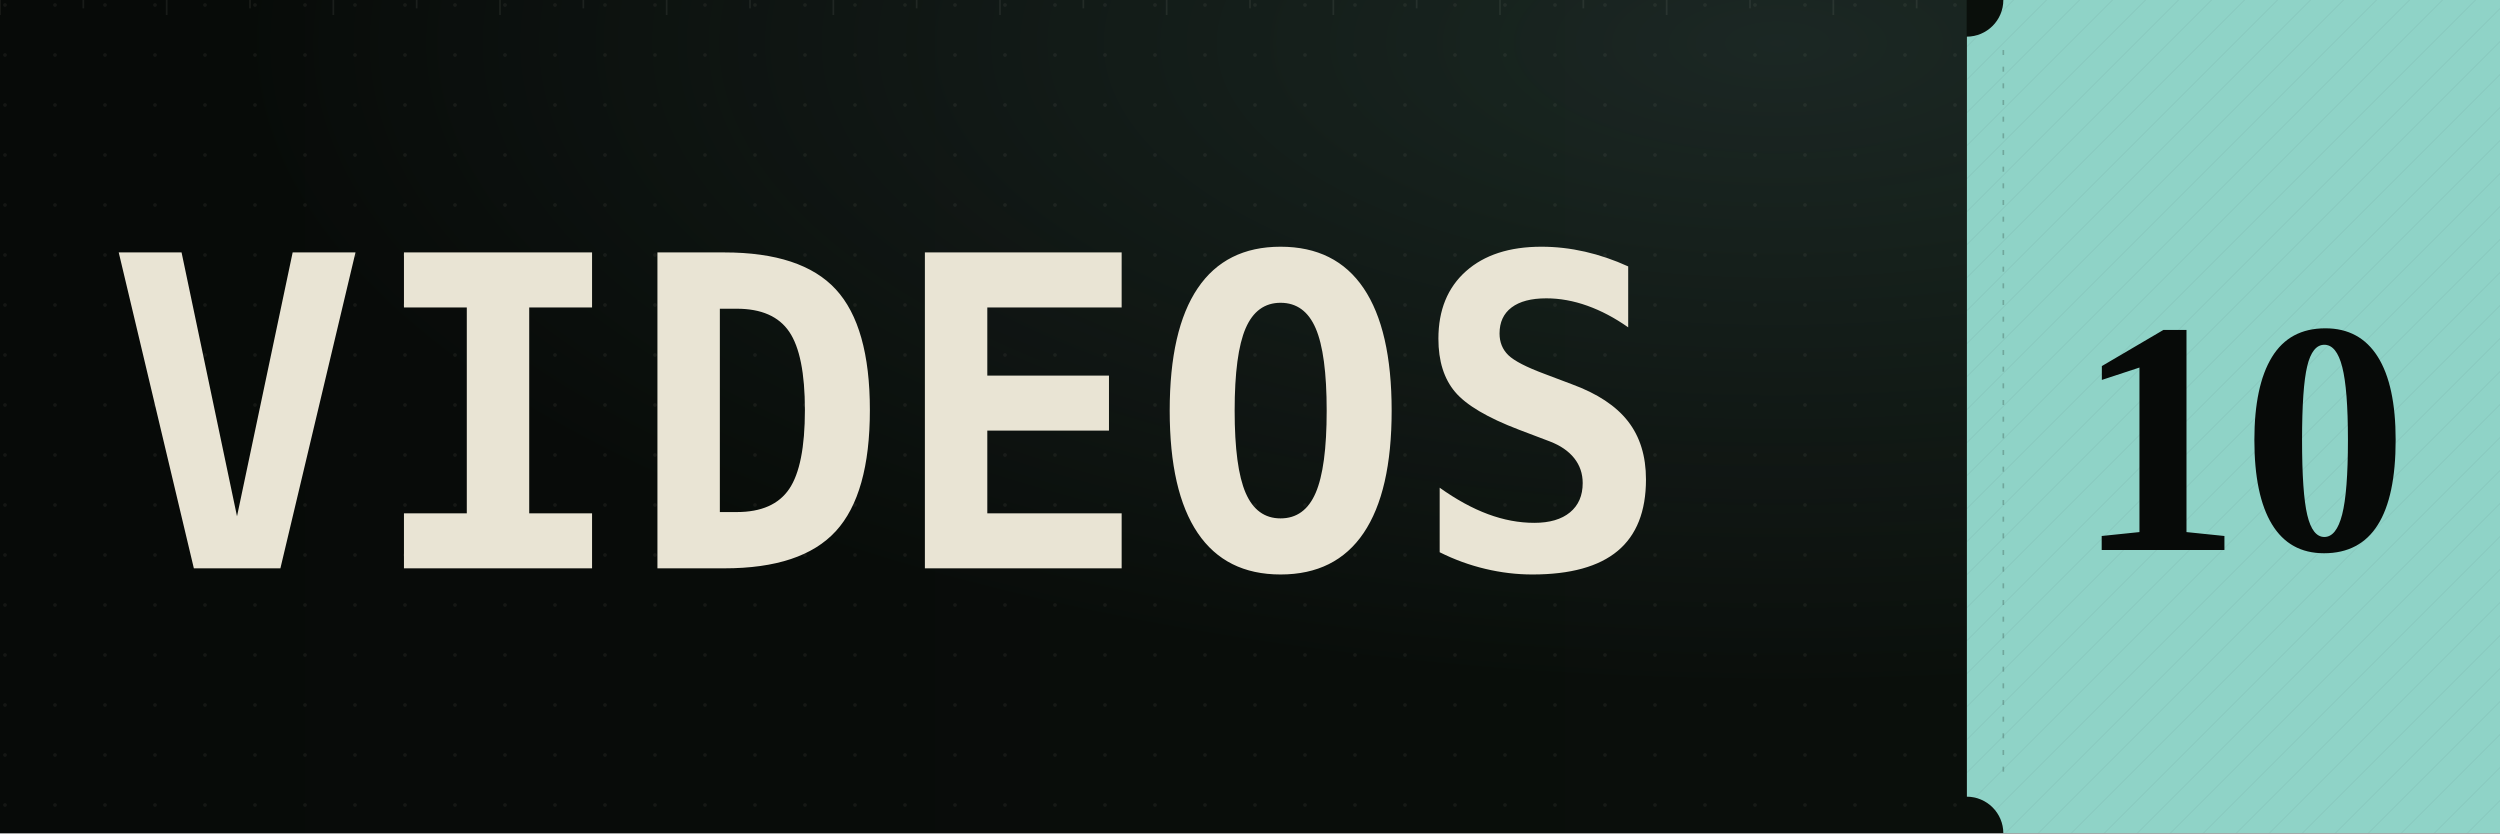
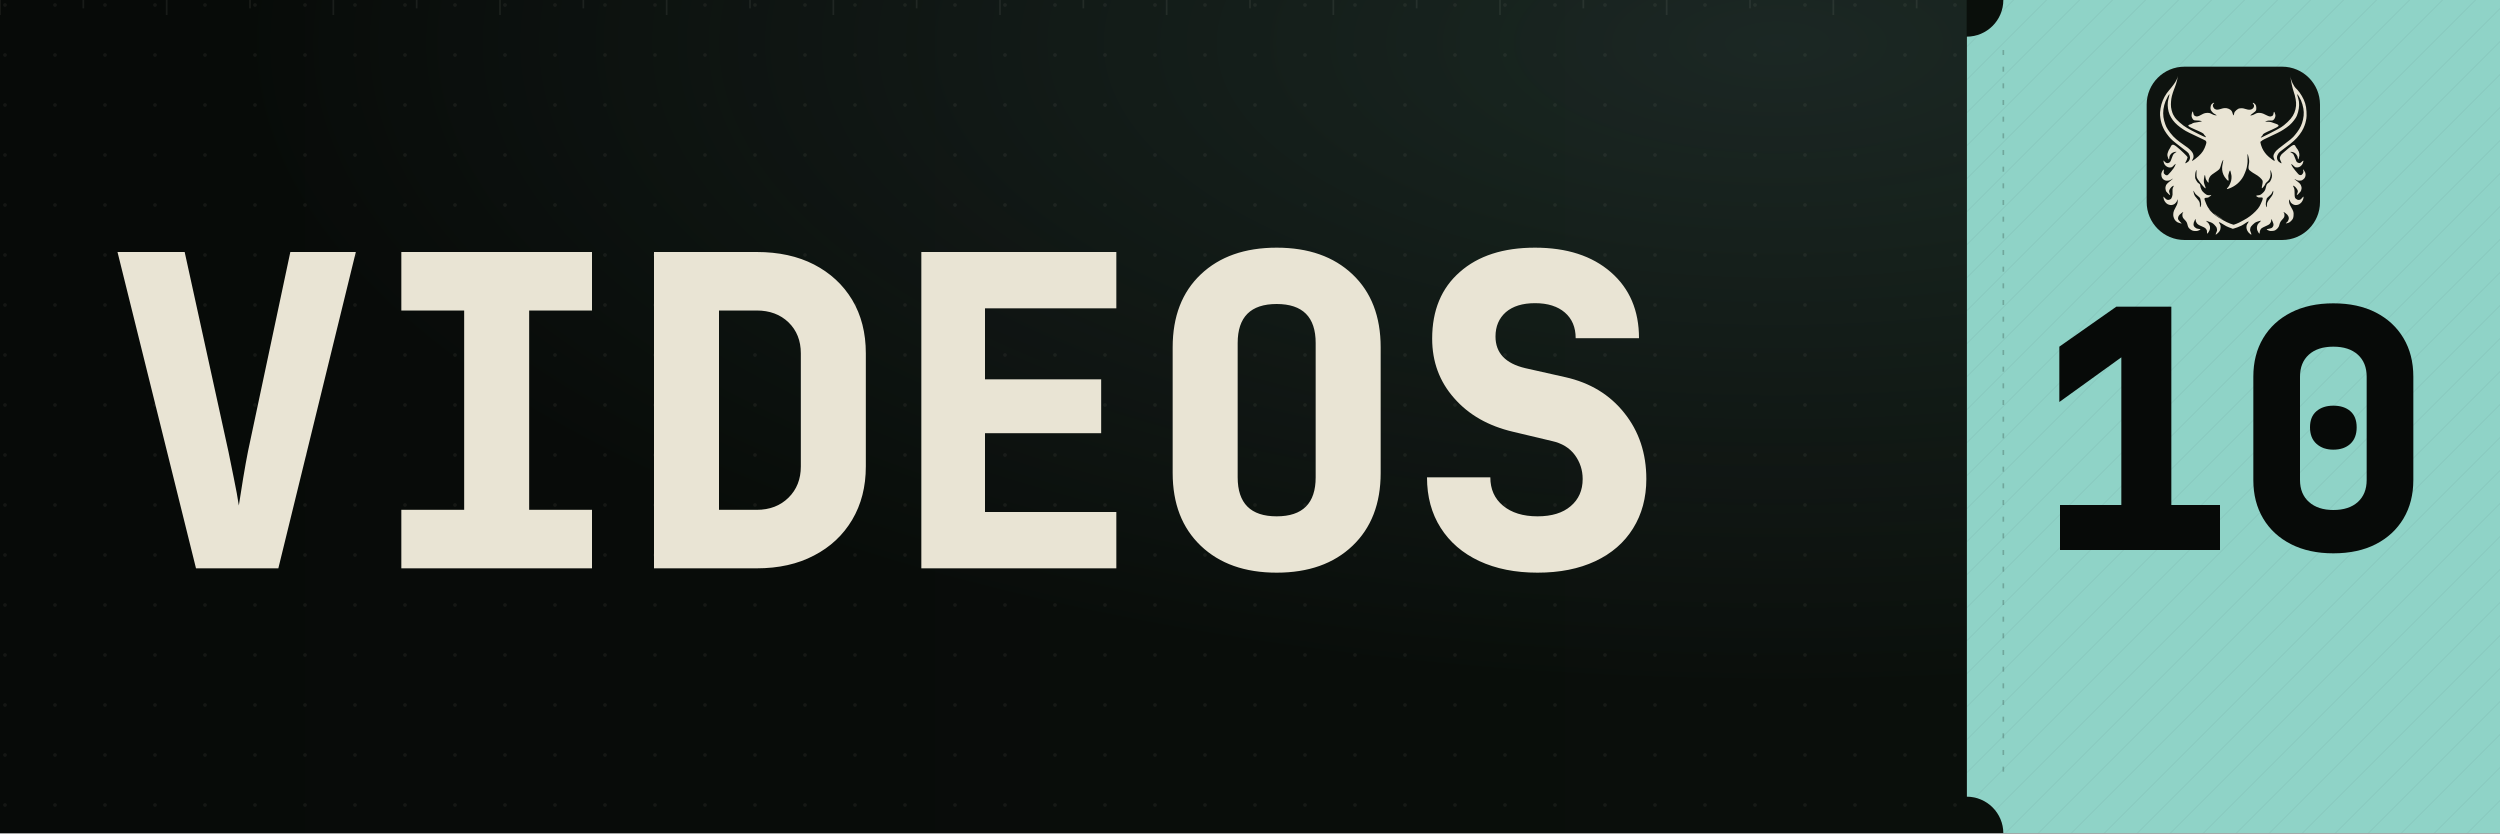
<svg xmlns="http://www.w3.org/2000/svg" viewBox="0 0 1500 500" width="1500" height="500" role="img" aria-label="neCyberWiki comunidad - videos">
  <defs>
    <linearGradient id="bg" x1="0" y1="0" x2="1" y2="0">
      <stop offset="0" stop-color="#070a08" />
      <stop offset="1" stop-color="#0b100c" />
    </linearGradient>
    <radialGradient id="glow" cx=".9" cy=".05" r=".78">
      <stop offset="0" stop-color="#8fd3c7" stop-opacity=".13" />
      <stop offset="1" stop-color="#8fd3c7" stop-opacity="0" />
    </radialGradient>
    <pattern id="dots" width="30" height="30" patternUnits="userSpaceOnUse">
      <circle cx="3" cy="3" r="1.1" fill="#e9e4d4" opacity=".06" />
    </pattern>
    <pattern id="hatch" width="14" height="14" patternUnits="userSpaceOnUse" patternTransform="rotate(45)">
      <line x1="0" y1="0" x2="0" y2="14" stroke="#070a08" stroke-width="1" opacity=".05" />
    </pattern>
    <mask id="stub">
      <rect x="1180" y="0" width="320" height="500" fill="#fff" />
      <circle cx="1180" cy="0" r="22" fill="#000" />
      <circle cx="1180" cy="500" r="22" fill="#000" />
    </mask>
  </defs>
  <rect width="1500" height="500" fill="url(#bg)" />
  <rect width="1180" height="500" fill="url(#dots)" />
  <rect width="1180" height="500" fill="url(#glow)" />
  <path d="M0 0V9 M50 0V5 M100 0V9 M150 0V5 M200 0V9 M250 0V5 M300 0V9 M350 0V5 M400 0V9 M450 0V5 M500 0V9 M550 0V5 M600 0V9 M650 0V5 M700 0V9 M750 0V5 M800 0V9 M850 0V5 M900 0V9 M950 0V5 M1000 0V9 M1050 0V5 M1100 0V9 M1150 0V5" stroke="#e9e4d4" stroke-opacity=".08" stroke-width="1" />
  <g mask="url(#stub)">
    <rect x="1180" y="0" width="320" height="500" fill="#8fd3c7" />
    <rect x="1180" y="0" width="320" height="500" fill="url(#hatch)" />
    <line x1="1202" y1="30" x2="1202" y2="470" stroke="#070a08" stroke-opacity=".22" stroke-width="1" stroke-dasharray="3 7" />
-     <text x="1345" y="330" text-anchor="middle" font-size="200" font-weight="800" fill="#070a08">10</text>
+     <path fill="#070a08" d="M1236.0 330.0V303.0H1272.8V214.4L1235.6 241.2V208.0L1269.8 184.0H1302.8V303.0H1332.0V330.0ZM1400.0 332.0Q1385.4 332.0 1374.6 326.5Q1363.8 321.0 1357.9 311.1Q1352.0 301.2 1352.0 288.0V226.0Q1352.0 212.8 1357.9 202.9Q1363.8 193.0 1374.6 187.5Q1385.4 182.0 1400.0 182.0Q1414.8 182.0 1425.5 187.5Q1436.2 193.0 1442.1 202.9Q1448.0 212.8 1448.0 226.0V288.0Q1448.0 301.2 1442.1 311.1Q1436.2 321.0 1425.5 326.5Q1414.8 332.0 1400.0 332.0ZM1400.0 306.0Q1409.4 306.0 1414.7 301.2Q1420.0 296.4 1420.0 288.0V226.0Q1420.0 217.6 1414.7 212.8Q1409.4 208.0 1400.0 208.0Q1390.6 208.0 1385.3 212.8Q1380.0 217.6 1380.0 226.0V288.0Q1380.0 296.4 1385.4 301.2Q1390.8 306.0 1400.0 306.0ZM1400.0 269.8Q1393.8 269.8 1389.9 266.3Q1386.0 262.8 1386.0 256.4Q1386.0 250.0 1389.9 246.7Q1393.8 243.4 1400.0 243.4Q1406.4 243.4 1410.2 246.7Q1414.0 250.0 1414.0 256.4Q1414.0 262.8 1410.2 266.3Q1406.4 269.8 1400.0 269.8Z" />
+     <g transform="translate(1288.0 40) scale(1.625)">
+       <rect width="64" height="64" rx="14" fill="#0e130f" />
+       <path fill="#e9e4d4" fill-rule="evenodd" d="M 11.45 3.40 C 11.45 5.10, 10.36 7.75, 10.09 8.42 C 9.82 9.10, 9.48 10.15, 9.30 10.89 C 9.12 11.63, 9.05 12.20, 9.00 12.87 C 8.95 13.54, 8.92 14.25, 9.00 14.94 C 9.08 15.63, 9.31 16.46, 9.50 17.02 C 9.69 17.58, 9.88 17.88, 10.14 18.30 C 10.40 18.72, 10.51 18.97, 11.08 19.54 C 11.65 20.11, 12.65 21.07, 13.57 21.74 C 14.49 22.41, 15.26 22.85, 16.59 23.56 C 17.93 24.27, 20.80 25.72, 21.58 25.99 C 22.36 26.26, 21.46 25.45, 21.25 25.17 C 21.04 24.89, 21.24 24.84, 20.29 24.31 C 19.34 23.78, 16.12 22.55, 15.52 22.01 C 14.92 21.47, 16.36 21.31, 16.69 21.09 C 17.02 20.87, 16.92 20.84, 17.52 20.70 C 18.12 20.56, 19.96 20.36, 20.27 20.23 C 20.57 20.10, 19.78 19.98, 19.35 19.91 C 18.92 19.84, 18.05 19.90, 17.67 19.81 C 17.29 19.72, 17.24 19.62, 17.06 19.39 C 16.88 19.16, 16.68 18.79, 16.61 18.45 C 16.54 18.11, 16.59 17.68, 16.66 17.36 C 16.73 17.04, 16.90 16.47, 17.03 16.55 C 17.16 16.63, 17.23 17.55, 17.45 17.86 C 17.66 18.16, 18.00 18.33, 18.32 18.38 C 18.64 18.43, 18.92 18.34, 19.35 18.18 C 19.78 18.02, 20.44 17.57, 20.88 17.39 C 21.32 17.21, 21.57 17.13, 21.97 17.09 C 22.37 17.05, 22.79 17.02, 23.26 17.14 C 23.73 17.26, 24.36 17.70, 24.79 17.83 C 25.22 17.96, 25.87 18.06, 25.82 17.93 C 25.77 17.80, 24.85 17.40, 24.49 17.04 C 24.13 16.68, 23.76 16.24, 23.63 15.78 C 23.50 15.32, 23.60 14.67, 23.72 14.30 C 23.84 13.93, 24.16 13.70, 24.34 13.54 C 24.52 13.38, 24.70 13.35, 24.79 13.34 C 24.88 13.33, 24.95 13.37, 24.91 13.46 C 24.87 13.56, 24.59 13.71, 24.52 13.91 C 24.45 14.11, 24.37 14.37, 24.47 14.65 C 24.57 14.93, 24.82 15.41, 25.13 15.61 C 25.44 15.81, 25.74 15.91, 26.32 15.86 C 26.90 15.81, 27.95 15.37, 28.59 15.31 C 29.23 15.25, 29.71 15.33, 30.17 15.51 C 30.64 15.69, 31.07 15.97, 31.38 16.38 C 31.69 16.79, 31.86 17.93, 32.05 17.98 C 32.24 18.03, 32.24 17.07, 32.52 16.67 C 32.80 16.28, 33.35 15.83, 33.73 15.61 C 34.10 15.39, 34.44 15.39, 34.77 15.36 C 35.10 15.33, 35.27 15.33, 35.71 15.41 C 36.15 15.49, 36.95 15.79, 37.38 15.86 C 37.82 15.93, 38.05 15.90, 38.32 15.86 C 38.59 15.82, 38.78 15.73, 38.97 15.61 C 39.16 15.49, 39.33 15.31, 39.44 15.14 C 39.55 14.97, 39.61 14.77, 39.63 14.60 C 39.65 14.43, 39.65 14.28, 39.58 14.10 C 39.51 13.92, 39.23 13.64, 39.19 13.51 C 39.14 13.38, 39.20 13.31, 39.31 13.34 C 39.42 13.37, 39.68 13.50, 39.86 13.68 C 40.04 13.86, 40.27 14.06, 40.37 14.40 C 40.47 14.74, 40.52 15.38, 40.47 15.73 C 40.42 16.08, 40.44 16.15, 40.08 16.52 C 39.72 16.89, 38.46 17.71, 38.32 17.93 C 38.18 18.15, 38.86 17.96, 39.26 17.83 C 39.66 17.70, 40.29 17.26, 40.74 17.14 C 41.19 17.02, 41.58 17.05, 41.98 17.09 C 42.38 17.13, 42.63 17.20, 43.12 17.39 C 43.60 17.58, 44.44 18.07, 44.89 18.23 C 45.34 18.39, 45.54 18.43, 45.83 18.38 C 46.12 18.33, 46.45 18.20, 46.65 17.91 C 46.85 17.62, 46.88 16.69, 47.02 16.65 C 47.16 16.61, 47.41 17.36, 47.49 17.66 C 47.57 17.96, 47.55 18.18, 47.49 18.45 C 47.43 18.72, 47.32 19.05, 47.14 19.29 C 46.96 19.52, 46.80 19.76, 46.43 19.86 C 46.05 19.96, 45.33 19.84, 44.89 19.91 C 44.45 19.98, 43.72 20.21, 43.78 20.28 C 43.84 20.35, 44.77 20.28, 45.24 20.35 C 45.71 20.42, 46.06 20.43, 46.62 20.70 C 47.18 20.97, 49.12 21.33, 48.62 21.96 C 48.12 22.59, 44.58 23.93, 43.61 24.50 C 42.64 25.07, 42.97 25.11, 42.79 25.37 C 42.61 25.63, 41.61 26.45, 42.52 26.08 C 43.43 25.71, 46.88 23.92, 48.25 23.17 C 49.62 22.42, 49.90 22.25, 50.72 21.59 C 51.54 20.93, 52.53 20.01, 53.17 19.24 C 53.81 18.47, 54.22 17.77, 54.55 16.97 C 54.88 16.17, 55.07 15.28, 55.15 14.45 C 55.23 13.62, 55.15 12.86, 55.00 11.98 C 54.85 11.10, 54.57 10.01, 54.26 9.16 C 53.95 8.31, 53.12 5.10, 53.12 3.40 C 53.12 5.10, 54.49 7.39, 54.97 7.85 C 55.45 8.31, 55.97 8.84, 56.48 9.56 C 56.99 10.28, 57.61 11.28, 58.01 12.18 C 58.41 13.08, 58.68 13.95, 58.85 14.94 C 59.02 15.93, 59.06 17.27, 59.05 18.11 C 59.04 18.95, 58.92 19.38, 58.80 19.98 C 58.68 20.58, 58.56 21.06, 58.31 21.71 C 58.06 22.36, 57.75 23.12, 57.27 23.89 C 56.79 24.66, 56.14 25.54, 55.44 26.31 C 54.74 27.08, 54.07 27.66, 53.05 28.50 C 52.03 29.34, 50.11 30.66, 49.34 31.32 C 48.57 31.98, 48.63 32.10, 48.43 32.43 C 48.23 32.76, 48.17 32.99, 48.13 33.27 C 48.09 33.55, 48.11 33.86, 48.18 34.11 C 48.25 34.36, 48.40 34.61, 48.53 34.80 C 48.66 34.98, 48.74 35.08, 48.95 35.22 C 49.16 35.36, 49.75 35.83, 49.79 35.62 C 49.83 35.41, 49.22 34.43, 49.17 33.96 C 49.12 33.49, 49.28 33.15, 49.51 32.78 C 49.74 32.41, 49.77 32.36, 50.53 31.72 C 51.29 31.08, 53.29 29.24, 54.08 28.95 C 54.87 28.66, 54.94 29.55, 55.29 29.96 C 55.64 30.37, 56.00 30.90, 56.18 31.39 C 56.36 31.88, 56.42 32.40, 56.38 32.88 C 56.34 33.36, 56.06 34.23, 55.94 34.26 C 55.82 34.29, 55.82 33.45, 55.64 33.07 C 55.46 32.70, 55.16 32.27, 54.87 32.01 C 54.58 31.75, 54.21 31.61, 53.89 31.52 C 53.57 31.43, 53.00 31.42, 52.97 31.49 C 52.94 31.55, 53.47 31.73, 53.69 31.91 C 53.91 32.09, 54.05 32.09, 54.31 32.58 C 54.57 33.07, 55.01 34.39, 55.24 34.85 C 55.47 35.31, 55.48 35.25, 55.71 35.37 C 55.95 35.49, 56.30 35.68, 56.65 35.57 C 57.00 35.46, 57.63 34.71, 57.81 34.70 C 57.99 34.69, 57.78 35.25, 57.71 35.50 C 57.64 35.75, 57.54 35.96, 57.37 36.19 C 57.20 36.41, 56.93 36.69, 56.70 36.85 C 56.47 37.01, 56.25 37.09, 56.01 37.15 C 55.77 37.21, 55.49 37.23, 55.27 37.20 C 55.05 37.18, 54.99 37.21, 54.68 37.00 C 54.37 36.79, 53.54 35.91, 53.42 35.94 C 53.30 35.97, 53.55 36.56, 53.96 37.17 C 54.38 37.78, 55.46 39.09, 55.91 39.57 C 56.36 40.05, 56.43 39.96, 56.65 40.02 C 56.87 40.08, 57.05 40.05, 57.24 39.92 C 57.43 39.79, 57.66 39.47, 57.76 39.25 C 57.86 39.03, 57.87 38.81, 57.86 38.61 C 57.85 38.41, 57.70 38.16, 57.71 38.06 C 57.72 37.97, 57.75 37.87, 57.89 38.04 C 58.03 38.21, 58.42 38.74, 58.55 39.10 C 58.68 39.46, 58.69 39.85, 58.65 40.19 C 58.61 40.53, 58.49 40.86, 58.31 41.13 C 58.13 41.40, 57.81 41.64, 57.59 41.79 C 57.37 41.94, 57.29 42.00, 57.00 42.04 C 56.71 42.08, 56.26 42.13, 55.86 42.04 C 55.46 41.95, 54.49 41.34, 54.60 41.52 C 54.71 41.71, 56.10 42.66, 56.53 43.15 C 56.96 43.64, 57.07 44.08, 57.17 44.44 C 57.27 44.80, 57.18 45.04, 57.12 45.33 C 57.05 45.62, 57.05 45.82, 56.78 46.17 C 56.51 46.52, 55.63 47.41, 55.47 47.43 C 55.30 47.45, 55.75 46.59, 55.79 46.27 C 55.83 45.95, 55.84 45.83, 55.69 45.52 C 55.54 45.21, 55.14 44.66, 54.87 44.41 C 54.60 44.15, 54.11 43.84, 54.06 43.99 C 54.01 44.14, 54.44 44.65, 54.55 45.33 C 54.66 46.01, 54.57 47.49, 54.70 48.09 C 54.83 48.69, 55.10 48.72, 55.32 48.91 C 55.54 49.09, 55.75 49.18, 56.01 49.20 C 56.27 49.22, 56.55 49.21, 56.85 49.01 C 57.15 48.81, 57.61 48.13, 57.79 48.02 C 57.97 47.91, 57.92 48.16, 57.91 48.34 C 57.90 48.53, 57.83 48.84, 57.71 49.13 C 57.59 49.42, 57.40 49.79, 57.17 50.07 C 56.94 50.35, 56.61 50.62, 56.31 50.79 C 56.01 50.96, 55.67 51.04, 55.37 51.08 C 55.07 51.12, 54.80 51.10, 54.53 51.03 C 54.26 50.96, 53.97 50.80, 53.74 50.64 C 53.51 50.48, 53.36 50.34, 53.17 50.07 C 52.98 49.80, 52.71 48.94, 52.63 49.03 C 52.55 49.12, 52.51 49.96, 52.72 50.61 C 52.93 51.26, 53.65 52.33, 53.91 52.93 C 54.17 53.53, 54.24 53.70, 54.26 54.22 C 54.28 54.74, 54.23 55.53, 54.01 56.05 C 53.79 56.56, 53.26 57.04, 52.95 57.31 C 52.64 57.59, 52.42 57.61, 52.16 57.70 C 51.90 57.79, 51.39 57.95, 51.39 57.83 C 51.39 57.71, 52.00 57.33, 52.18 56.99 C 52.36 56.65, 52.52 56.19, 52.48 55.80 C 52.44 55.41, 52.25 55.02, 51.93 54.66 C 51.61 54.30, 50.76 53.69, 50.58 53.65 C 50.40 53.61, 50.83 54.09, 50.85 54.42 C 50.87 54.75, 50.94 55.17, 50.70 55.65 C 50.46 56.13, 49.74 56.70, 49.41 57.28 C 49.08 57.87, 48.98 58.69, 48.72 59.16 C 48.46 59.63, 48.14 59.88, 47.86 60.12 C 47.58 60.35, 47.38 60.48, 47.02 60.57 C 46.67 60.66, 46.07 60.69, 45.73 60.67 C 45.39 60.65, 45.22 60.57, 44.99 60.47 C 44.77 60.37, 44.20 60.20, 44.38 60.05 C 44.56 59.90, 45.69 59.79, 46.08 59.58 C 46.47 59.37, 46.64 59.10, 46.75 58.81 C 46.86 58.52, 46.87 58.25, 46.75 57.83 C 46.63 57.41, 46.16 56.40, 46.03 56.27 C 45.90 56.15, 46.04 56.81, 45.96 57.08 C 45.88 57.35, 45.74 57.64, 45.56 57.87 C 45.38 58.10, 45.39 58.16, 44.89 58.44 C 44.39 58.72, 43.08 59.23, 42.57 59.58 C 42.06 59.93, 42.02 60.20, 41.86 60.54 C 41.70 60.88, 41.79 61.64, 41.63 61.65 C 41.47 61.66, 41.07 60.91, 40.92 60.59 C 40.77 60.27, 40.74 60.02, 40.72 59.75 C 40.70 59.48, 40.71 59.24, 40.77 58.96 C 40.84 58.68, 40.88 58.40, 41.11 58.07 C 41.34 57.74, 42.08 57.17, 42.15 56.99 C 42.22 56.81, 41.90 56.90, 41.53 57.01 C 41.16 57.12, 40.44 57.32, 39.95 57.65 C 39.46 57.98, 38.88 58.63, 38.60 58.96 C 38.33 59.29, 38.37 59.34, 38.30 59.60 C 38.23 59.86, 38.14 60.09, 38.20 60.49 C 38.26 60.89, 38.77 61.88, 38.67 62.00 C 38.57 62.12, 37.90 61.57, 37.61 61.23 C 37.32 60.89, 37.04 60.39, 36.92 59.95 C 36.80 59.51, 36.81 59.04, 36.92 58.57 C 37.03 58.10, 37.90 57.14, 37.58 57.16 C 37.26 57.18, 35.91 58.25, 35.01 58.69 C 34.10 59.13, 32.78 59.62, 32.15 59.78 C 31.52 59.94, 31.67 59.78, 31.21 59.63 C 30.75 59.48, 30.12 59.26, 29.38 58.89 C 28.64 58.52, 27.11 57.45, 26.76 57.41 C 26.41 57.37, 27.21 58.21, 27.28 58.67 C 27.35 59.13, 27.30 59.73, 27.18 60.15 C 27.06 60.57, 26.82 60.87, 26.54 61.18 C 26.26 61.49, 25.58 62.09, 25.48 62.00 C 25.38 61.91, 25.87 60.98, 25.95 60.64 C 26.03 60.30, 26.01 60.21, 25.95 59.95 C 25.89 59.69, 25.89 59.43, 25.60 59.06 C 25.32 58.69, 24.79 58.09, 24.24 57.75 C 23.68 57.41, 22.64 57.13, 22.27 57.01 C 21.90 56.89, 21.90 56.88, 22.00 57.03 C 22.10 57.18, 22.66 57.57, 22.89 57.92 C 23.12 58.27, 23.32 58.70, 23.38 59.11 C 23.44 59.52, 23.40 59.97, 23.23 60.39 C 23.06 60.81, 22.54 61.63, 22.37 61.65 C 22.21 61.67, 22.33 60.84, 22.24 60.54 C 22.15 60.24, 22.03 60.05, 21.85 59.85 C 21.67 59.65, 21.65 59.59, 21.18 59.33 C 20.71 59.07, 19.51 58.65, 19.01 58.29 C 18.51 57.93, 18.35 57.52, 18.19 57.18 C 18.03 56.84, 18.20 56.21, 18.07 56.27 C 17.94 56.33, 17.51 57.12, 17.40 57.53 C 17.29 57.95, 17.25 58.40, 17.40 58.76 C 17.55 59.12, 17.92 59.47, 18.32 59.68 C 18.72 59.89, 19.67 59.92, 19.82 60.05 C 19.97 60.18, 19.43 60.37, 19.20 60.47 C 18.97 60.57, 18.78 60.65, 18.46 60.67 C 18.14 60.70, 17.63 60.70, 17.28 60.62 C 16.93 60.54, 16.66 60.45, 16.34 60.22 C 16.02 59.99, 15.65 59.73, 15.38 59.26 C 15.11 58.79, 15.06 57.97, 14.73 57.38 C 14.40 56.80, 13.66 56.24, 13.40 55.75 C 13.14 55.26, 13.19 54.77, 13.20 54.42 C 13.21 54.07, 13.65 53.60, 13.47 53.65 C 13.29 53.70, 12.43 54.38, 12.12 54.71 C 11.81 55.04, 11.69 55.34, 11.62 55.65 C 11.55 55.95, 11.52 56.19, 11.72 56.54 C 11.92 56.89, 12.64 57.55, 12.81 57.78 C 12.98 58.01, 12.98 57.96, 12.73 57.90 C 12.48 57.84, 11.69 57.64, 11.30 57.41 C 10.91 57.18, 10.63 56.88, 10.39 56.54 C 10.16 56.20, 9.98 55.74, 9.89 55.36 C 9.80 54.98, 9.80 54.66, 9.84 54.27 C 9.88 53.88, 9.89 53.64, 10.14 53.03 C 10.39 52.42, 11.11 51.28, 11.32 50.61 C 11.53 49.94, 11.46 49.11, 11.42 48.98 C 11.38 48.85, 11.26 49.54, 11.08 49.82 C 10.90 50.10, 10.62 50.44, 10.36 50.64 C 10.10 50.84, 9.80 50.96, 9.52 51.03 C 9.24 51.10, 8.98 51.13, 8.68 51.08 C 8.38 51.03, 7.98 50.91, 7.69 50.74 C 7.40 50.57, 7.15 50.34, 6.93 50.07 C 6.71 49.80, 6.50 49.45, 6.38 49.13 C 6.26 48.81, 6.20 48.32, 6.19 48.14 C 6.18 47.96, 6.14 47.93, 6.31 48.07 C 6.48 48.21, 6.92 48.77, 7.20 48.96 C 7.48 49.15, 7.74 49.20, 7.99 49.20 C 8.25 49.20, 8.54 49.07, 8.73 48.96 C 8.92 48.85, 9.01 48.82, 9.15 48.54 C 9.29 48.26, 9.48 47.85, 9.55 47.30 C 9.62 46.75, 9.48 45.78, 9.55 45.23 C 9.62 44.68, 10.06 44.12, 9.99 43.99 C 9.92 43.86, 9.39 44.21, 9.13 44.46 C 8.87 44.71, 8.55 45.17, 8.41 45.47 C 8.27 45.77, 8.27 45.94, 8.31 46.27 C 8.35 46.60, 8.80 47.44, 8.63 47.43 C 8.46 47.42, 7.60 46.58, 7.32 46.22 C 7.04 45.86, 7.04 45.59, 6.98 45.28 C 6.92 44.97, 6.88 44.69, 6.98 44.34 C 7.08 43.99, 7.12 43.70, 7.57 43.20 C 8.02 42.70, 9.58 41.56, 9.69 41.37 C 9.80 41.18, 8.72 41.94, 8.24 42.04 C 7.76 42.14, 7.22 42.14, 6.80 41.99 C 6.38 41.84, 5.97 41.51, 5.74 41.13 C 5.51 40.76, 5.39 40.18, 5.40 39.74 C 5.41 39.30, 5.64 38.80, 5.79 38.51 C 5.94 38.22, 6.23 37.89, 6.31 37.99 C 6.39 38.09, 6.26 38.84, 6.29 39.10 C 6.32 39.36, 6.33 39.39, 6.48 39.55 C 6.63 39.71, 6.95 40.02, 7.20 40.07 C 7.45 40.12, 7.53 40.24, 7.99 39.82 C 8.45 39.40, 9.49 38.18, 9.94 37.52 C 10.39 36.87, 10.75 35.98, 10.68 35.89 C 10.61 35.80, 9.81 36.73, 9.52 36.95 C 9.23 37.17, 9.15 37.16, 8.93 37.20 C 8.71 37.24, 8.44 37.25, 8.19 37.20 C 7.94 37.15, 7.68 37.04, 7.45 36.90 C 7.22 36.76, 7.00 36.57, 6.83 36.38 C 6.66 36.19, 6.54 36.00, 6.43 35.74 C 6.32 35.48, 6.21 34.97, 6.19 34.80 C 6.17 34.63, 6.19 34.64, 6.31 34.73 C 6.43 34.82, 6.69 35.17, 6.90 35.32 C 7.11 35.47, 7.33 35.59, 7.55 35.62 C 7.77 35.64, 8.02 35.60, 8.24 35.47 C 8.46 35.34, 8.61 35.31, 8.85 34.85 C 9.09 34.39, 9.43 33.18, 9.69 32.68 C 9.95 32.18, 10.19 32.06, 10.41 31.86 C 10.63 31.66, 11.03 31.55, 11.03 31.49 C 11.03 31.42, 10.70 31.40, 10.41 31.47 C 10.13 31.54, 9.64 31.67, 9.32 31.91 C 9.00 32.15, 8.69 32.53, 8.51 32.93 C 8.33 33.33, 8.37 34.25, 8.24 34.28 C 8.11 34.31, 7.81 33.50, 7.72 33.12 C 7.63 32.74, 7.59 32.47, 7.72 31.99 C 7.85 31.51, 8.12 30.78, 8.51 30.26 C 8.90 29.75, 9.05 28.47, 10.07 28.90 C 11.09 29.33, 13.82 31.98, 14.63 32.83 C 15.44 33.68, 14.99 33.55, 14.93 34.01 C 14.87 34.47, 14.21 35.43, 14.26 35.62 C 14.30 35.81, 14.96 35.33, 15.20 35.17 C 15.43 35.01, 15.54 34.87, 15.67 34.66 C 15.80 34.45, 15.92 34.14, 15.97 33.91 C 16.02 33.68, 16.02 33.52, 15.97 33.27 C 15.92 33.02, 15.87 32.76, 15.67 32.43 C 15.47 32.10, 15.76 32.17, 14.76 31.32 C 13.76 30.47, 10.90 28.42, 9.67 27.32 C 8.44 26.22, 7.96 25.51, 7.37 24.73 C 6.78 23.95, 6.46 23.30, 6.14 22.65 C 5.82 22.00, 5.63 21.45, 5.45 20.82 C 5.27 20.20, 5.13 19.57, 5.05 18.90 C 4.97 18.23, 4.88 17.65, 4.95 16.82 C 5.02 15.99, 5.18 14.86, 5.45 13.91 C 5.72 12.96, 6.11 12.01, 6.58 11.14 C 7.05 10.28, 7.63 9.45, 8.26 8.72 C 8.89 8.00, 11.45 5.10, 11.45 3.40 Z M 8.41 10.15 C 8.55 10.20, 7.91 12.14, 7.82 13.02 C 7.73 13.90, 7.76 14.67, 7.87 15.44 C 7.98 16.21, 8.16 16.93, 8.46 17.66 C 8.76 18.39, 9.20 19.13, 9.69 19.79 C 10.18 20.45, 10.76 21.03, 11.40 21.59 C 12.04 22.15, 12.80 22.70, 13.52 23.17 C 14.24 23.64, 14.52 23.81, 15.70 24.40 C 16.88 24.99, 19.55 26.20, 20.59 26.73 C 21.63 27.26, 21.75 27.22, 21.95 27.59 C 22.15 27.96, 21.99 28.38, 21.80 28.97 C 21.61 29.56, 21.25 30.47, 20.81 31.15 C 20.37 31.83, 19.82 32.44, 19.16 33.05 C 18.50 33.66, 17.15 34.69, 16.83 34.78 C 16.51 34.88, 17.18 33.98, 17.25 33.62 C 17.32 33.26, 17.33 32.98, 17.25 32.63 C 17.17 32.28, 17.09 31.93, 16.76 31.49 C 16.43 31.05, 16.02 30.61, 15.25 29.99 C 14.48 29.37, 13.05 28.47, 12.14 27.76 C 11.23 27.05, 10.51 26.47, 9.79 25.71 C 9.07 24.95, 8.30 23.93, 7.82 23.19 C 7.34 22.45, 7.15 22.04, 6.88 21.27 C 6.61 20.50, 6.31 19.52, 6.19 18.60 C 6.08 17.68, 6.06 16.71, 6.19 15.73 C 6.32 14.75, 6.61 13.65, 6.98 12.72 C 7.35 11.79, 8.27 10.10, 8.41 10.15 Z M 55.59 10.15 C 55.71 10.06, 56.59 11.54, 56.97 12.42 C 57.35 13.30, 57.70 14.49, 57.86 15.44 C 58.02 16.39, 58.04 17.21, 57.96 18.11 C 57.88 19.01, 57.64 20.00, 57.37 20.82 C 57.10 21.64, 56.77 22.32, 56.33 23.05 C 55.89 23.78, 55.29 24.58, 54.75 25.22 C 54.21 25.86, 54.09 26.04, 53.10 26.87 C 52.11 27.70, 49.77 29.37, 48.80 30.18 C 47.83 30.99, 47.62 31.24, 47.29 31.74 C 46.96 32.24, 46.81 32.66, 46.80 33.17 C 46.79 33.68, 47.50 34.76, 47.22 34.78 C 46.94 34.80, 45.68 33.80, 45.09 33.30 C 44.50 32.80, 44.09 32.33, 43.68 31.79 C 43.27 31.25, 42.93 30.69, 42.65 30.06 C 42.37 29.43, 42.03 28.43, 42.00 27.99 C 41.97 27.55, 42.23 27.62, 42.47 27.42 C 42.71 27.22, 42.50 27.27, 43.46 26.78 C 44.42 26.29, 47.07 25.09, 48.25 24.50 C 49.43 23.91, 49.79 23.70, 50.53 23.22 C 51.27 22.74, 52.06 22.20, 52.70 21.64 C 53.34 21.08, 53.89 20.48, 54.35 19.88 C 54.81 19.27, 55.19 18.75, 55.49 18.01 C 55.80 17.27, 56.06 16.28, 56.18 15.44 C 56.30 14.60, 56.33 13.85, 56.23 12.97 C 56.13 12.09, 55.47 10.24, 55.59 10.15 Z M 37.26 32.23 C 37.36 32.19, 37.79 33.91, 37.85 34.80 C 37.91 35.69, 37.47 36.90, 37.61 37.57 C 37.75 38.24, 38.16 38.38, 38.72 38.83 C 39.28 39.28, 40.38 39.81, 40.99 40.26 C 41.60 40.71, 42.09 41.14, 42.40 41.52 C 42.71 41.90, 42.82 42.00, 42.84 42.56 C 42.86 43.12, 42.40 44.65, 42.52 44.86 C 42.64 45.07, 43.30 44.15, 43.54 43.84 C 43.78 43.53, 43.76 43.28, 43.98 43.00 C 44.20 42.72, 44.62 42.46, 44.87 42.16 C 45.12 41.86, 45.31 41.55, 45.46 41.18 C 45.61 40.81, 45.72 40.45, 45.76 39.94 C 45.80 39.43, 45.61 38.20, 45.68 38.14 C 45.75 38.08, 46.11 39.14, 46.20 39.60 C 46.29 40.06, 46.31 40.41, 46.20 40.88 C 46.09 41.35, 45.86 41.98, 45.56 42.41 C 45.26 42.84, 44.67 42.97, 44.38 43.45 C 44.09 43.93, 44.03 44.80, 43.83 45.28 C 43.63 45.76, 43.51 45.97, 43.19 46.31 C 42.87 46.65, 42.38 47.11, 41.93 47.33 C 41.48 47.55, 40.59 47.49, 40.47 47.65 C 40.35 47.81, 40.84 48.13, 41.24 48.27 C 41.64 48.41, 42.69 48.10, 42.84 48.49 C 42.99 48.88, 42.44 49.96, 42.15 50.61 C 41.86 51.26, 41.60 51.77, 41.11 52.39 C 40.62 53.01, 39.89 53.74, 39.21 54.34 C 38.53 54.94, 37.90 55.43, 37.04 55.97 C 36.18 56.51, 34.84 57.22, 34.07 57.60 C 33.30 57.98, 32.81 58.13, 32.44 58.25 C 32.07 58.37, 32.33 58.43, 31.85 58.29 C 31.37 58.15, 30.48 57.84, 29.58 57.41 C 28.68 56.97, 27.32 56.22, 26.47 55.68 C 25.62 55.14, 25.05 54.67, 24.49 54.19 C 23.93 53.71, 23.36 53.05, 23.13 52.79 C 22.90 52.53, 22.72 52.33, 23.11 52.66 C 23.50 52.99, 24.63 54.14, 25.48 54.79 C 26.33 55.44, 28.35 56.66, 28.22 56.54 C 28.09 56.42, 25.53 54.75, 24.69 54.10 C 23.85 53.45, 23.55 53.06, 23.18 52.64 C 22.80 52.22, 22.69 52.05, 22.44 51.60 C 22.19 51.15, 21.87 50.42, 21.70 49.92 C 21.53 49.42, 21.21 48.87, 21.40 48.59 C 21.58 48.32, 22.40 48.47, 22.81 48.27 C 23.22 48.07, 23.83 47.53, 23.87 47.40 C 23.91 47.27, 23.37 47.51, 23.06 47.48 C 22.75 47.45, 22.43 47.47, 22.02 47.23 C 21.61 46.99, 20.96 46.45, 20.61 46.02 C 20.26 45.59, 20.08 45.05, 19.92 44.63 C 19.76 44.21, 19.86 43.82, 19.67 43.50 C 19.48 43.18, 19.04 43.03, 18.78 42.71 C 18.52 42.39, 18.24 41.88, 18.09 41.57 C 17.94 41.26, 17.92 41.22, 17.90 40.83 C 17.88 40.44, 17.90 39.64, 17.99 39.20 C 18.07 38.76, 18.34 38.02, 18.41 38.19 C 18.48 38.35, 18.32 39.63, 18.39 40.19 C 18.46 40.74, 18.43 40.88, 18.83 41.52 C 19.22 42.16, 20.27 43.48, 20.76 44.04 C 21.25 44.60, 21.70 45.06, 21.77 44.86 C 21.84 44.66, 21.26 43.43, 21.16 42.86 C 21.06 42.29, 21.10 41.90, 21.16 41.42 C 21.22 40.94, 21.38 39.96, 21.50 39.99 C 21.62 40.02, 21.68 41.15, 21.90 41.62 C 22.12 42.09, 22.64 42.81, 22.81 42.83 C 22.97 42.85, 22.80 42.08, 22.89 41.72 C 22.98 41.36, 23.12 41.00, 23.33 40.68 C 23.54 40.36, 23.68 40.19, 24.14 39.82 C 24.60 39.45, 25.59 38.86, 26.07 38.48 C 26.55 38.10, 26.76 38.01, 27.03 37.52 C 27.30 37.03, 27.47 36.05, 27.68 35.54 C 27.89 35.03, 28.26 34.22, 28.29 34.48 C 28.32 34.74, 27.91 36.33, 27.87 37.08 C 27.83 37.83, 27.86 38.34, 28.02 38.95 C 28.18 39.56, 28.45 40.21, 28.81 40.73 C 29.17 41.25, 29.95 42.20, 30.17 42.09 C 30.39 41.98, 30.05 40.72, 30.15 40.09 C 30.25 39.47, 30.59 38.42, 30.76 38.34 C 30.93 38.26, 31.09 39.22, 31.18 39.60 C 31.27 39.98, 31.33 40.20, 31.33 40.63 C 31.33 41.06, 31.32 41.62, 31.18 42.16 C 31.04 42.70, 30.75 43.39, 30.49 43.89 C 30.23 44.39, 29.58 44.96, 29.60 45.13 C 29.62 45.30, 30.20 45.07, 30.62 44.91 C 31.05 44.75, 31.66 44.46, 32.15 44.17 C 32.63 43.88, 33.10 43.55, 33.53 43.18 C 33.96 42.80, 34.37 42.39, 34.74 41.92 C 35.12 41.45, 35.45 40.98, 35.78 40.34 C 36.11 39.70, 36.51 38.68, 36.72 38.06 C 36.93 37.44, 36.97 37.13, 37.06 36.63 C 37.15 36.13, 37.23 35.78, 37.26 35.05 C 37.29 34.32, 37.16 32.27, 37.26 32.23 Z M 17.30 45.82 C 17.41 45.89, 17.73 46.66, 18.09 47.06 C 18.45 47.46, 19.18 47.91, 19.48 48.24 C 19.78 48.57, 19.76 48.61, 19.87 49.03 C 19.98 49.45, 20.15 50.29, 20.12 50.76 C 20.09 51.23, 19.81 52.01, 19.70 51.87 C 19.59 51.73, 19.79 50.60, 19.48 49.92 C 19.17 49.24, 18.20 48.34, 17.85 47.80 C 17.50 47.26, 17.49 46.99, 17.40 46.66 C 17.31 46.33, 17.19 45.75, 17.30 45.82 Z M 46.70 45.82 C 46.78 45.86, 46.81 46.64, 46.45 47.35 C 46.09 48.06, 44.91 49.32, 44.57 50.07 C 44.23 50.82, 44.50 51.75, 44.40 51.87 C 44.30 51.99, 44.01 51.28, 43.98 50.81 C 43.95 50.34, 44.13 49.48, 44.23 49.08 C 44.33 48.68, 44.28 48.72, 44.57 48.39 C 44.86 48.06, 45.61 47.53, 45.96 47.10 C 46.31 46.67, 46.62 45.78, 46.70 45.82 Z" />
+     </g>
  </g>
-   <g font-family="'JetBrains Mono','DejaVu Sans Mono',monospace">
-     <text x="64" y="341.0" font-size="260" font-weight="800" fill="#e9e4d4">VIDEOS</text>
+   <g>
+     <path fill="#e9e4d4" d="M117.6 341.0 70.5 151.2H110.8L137.1 271.1Q138.4 277.3 140.3 286.9Q142.3 296.5 143.3 303.3Q144.3 296.5 145.9 286.9Q147.5 277.3 148.8 270.8L174.2 151.2H213.5L167.0 341.0ZM240.8 341.0V305.9H278.5V186.3H240.8V151.2H355.2V186.3H317.5V305.9H355.2V341.0ZM392.4 341.0V151.2H454.0Q473.8 151.2 488.4 158.7Q503.1 166.3 511.3 179.9Q519.5 193.6 519.5 212.0V279.9Q519.5 298.1 511.3 311.9Q503.1 325.7 488.4 333.3Q473.8 341.0 454.0 341.0ZM431.4 305.9H454.0Q465.7 305.9 473.1 298.6Q480.5 291.3 480.5 279.9V212.0Q480.5 200.6 473.1 193.4Q465.7 186.3 454.0 186.3H431.4ZM552.8 341.0V151.2H669.8V185.0H591.0V227.6H660.7V259.9H591.0V307.2H669.8V341.0ZM766.0 343.6Q737.4 343.6 720.5 327.5Q703.6 311.4 703.6 283.8V208.4Q703.6 180.6 720.5 164.6Q737.4 148.6 766.0 148.6Q794.6 148.6 811.5 164.6Q828.4 180.6 828.4 208.4V283.8Q828.4 311.4 811.5 327.5Q794.6 343.6 766.0 343.6ZM766.0 309.8Q789.4 309.8 789.4 286.4V205.8Q789.4 182.4 766.0 182.4Q742.6 182.4 742.6 205.8V286.4Q742.6 309.8 766.0 309.8ZM922.5 343.6Q902.5 343.6 887.5 336.6Q872.6 329.6 864.4 316.7Q856.2 303.8 856.2 286.4H894.2Q894.2 297.1 901.8 303.4Q909.5 309.8 922.5 309.8Q935.3 309.8 942.4 303.7Q949.6 297.6 949.6 287.4Q949.6 279.4 944.9 273.0Q940.2 266.6 931.1 264.6L908.0 259.1Q885.6 253.9 872.5 238.9Q859.3 224.0 859.3 203.2Q859.3 177.7 875.9 163.2Q892.4 148.6 921.0 148.6Q949.6 148.6 966.5 163.3Q983.4 178.0 983.4 202.9H945.4Q945.4 193.1 938.9 187.5Q932.4 181.9 921.0 181.9Q909.8 181.9 903.5 187.3Q897.3 192.8 897.3 201.9Q897.3 216.7 915.2 220.9L939.2 226.3Q961.5 231.3 974.6 247.8Q987.8 264.3 987.8 287.4Q987.8 304.3 979.8 317.1Q971.9 329.8 957.2 336.7Q942.5 343.6 922.5 343.6Z" />
  </g>
</svg>
